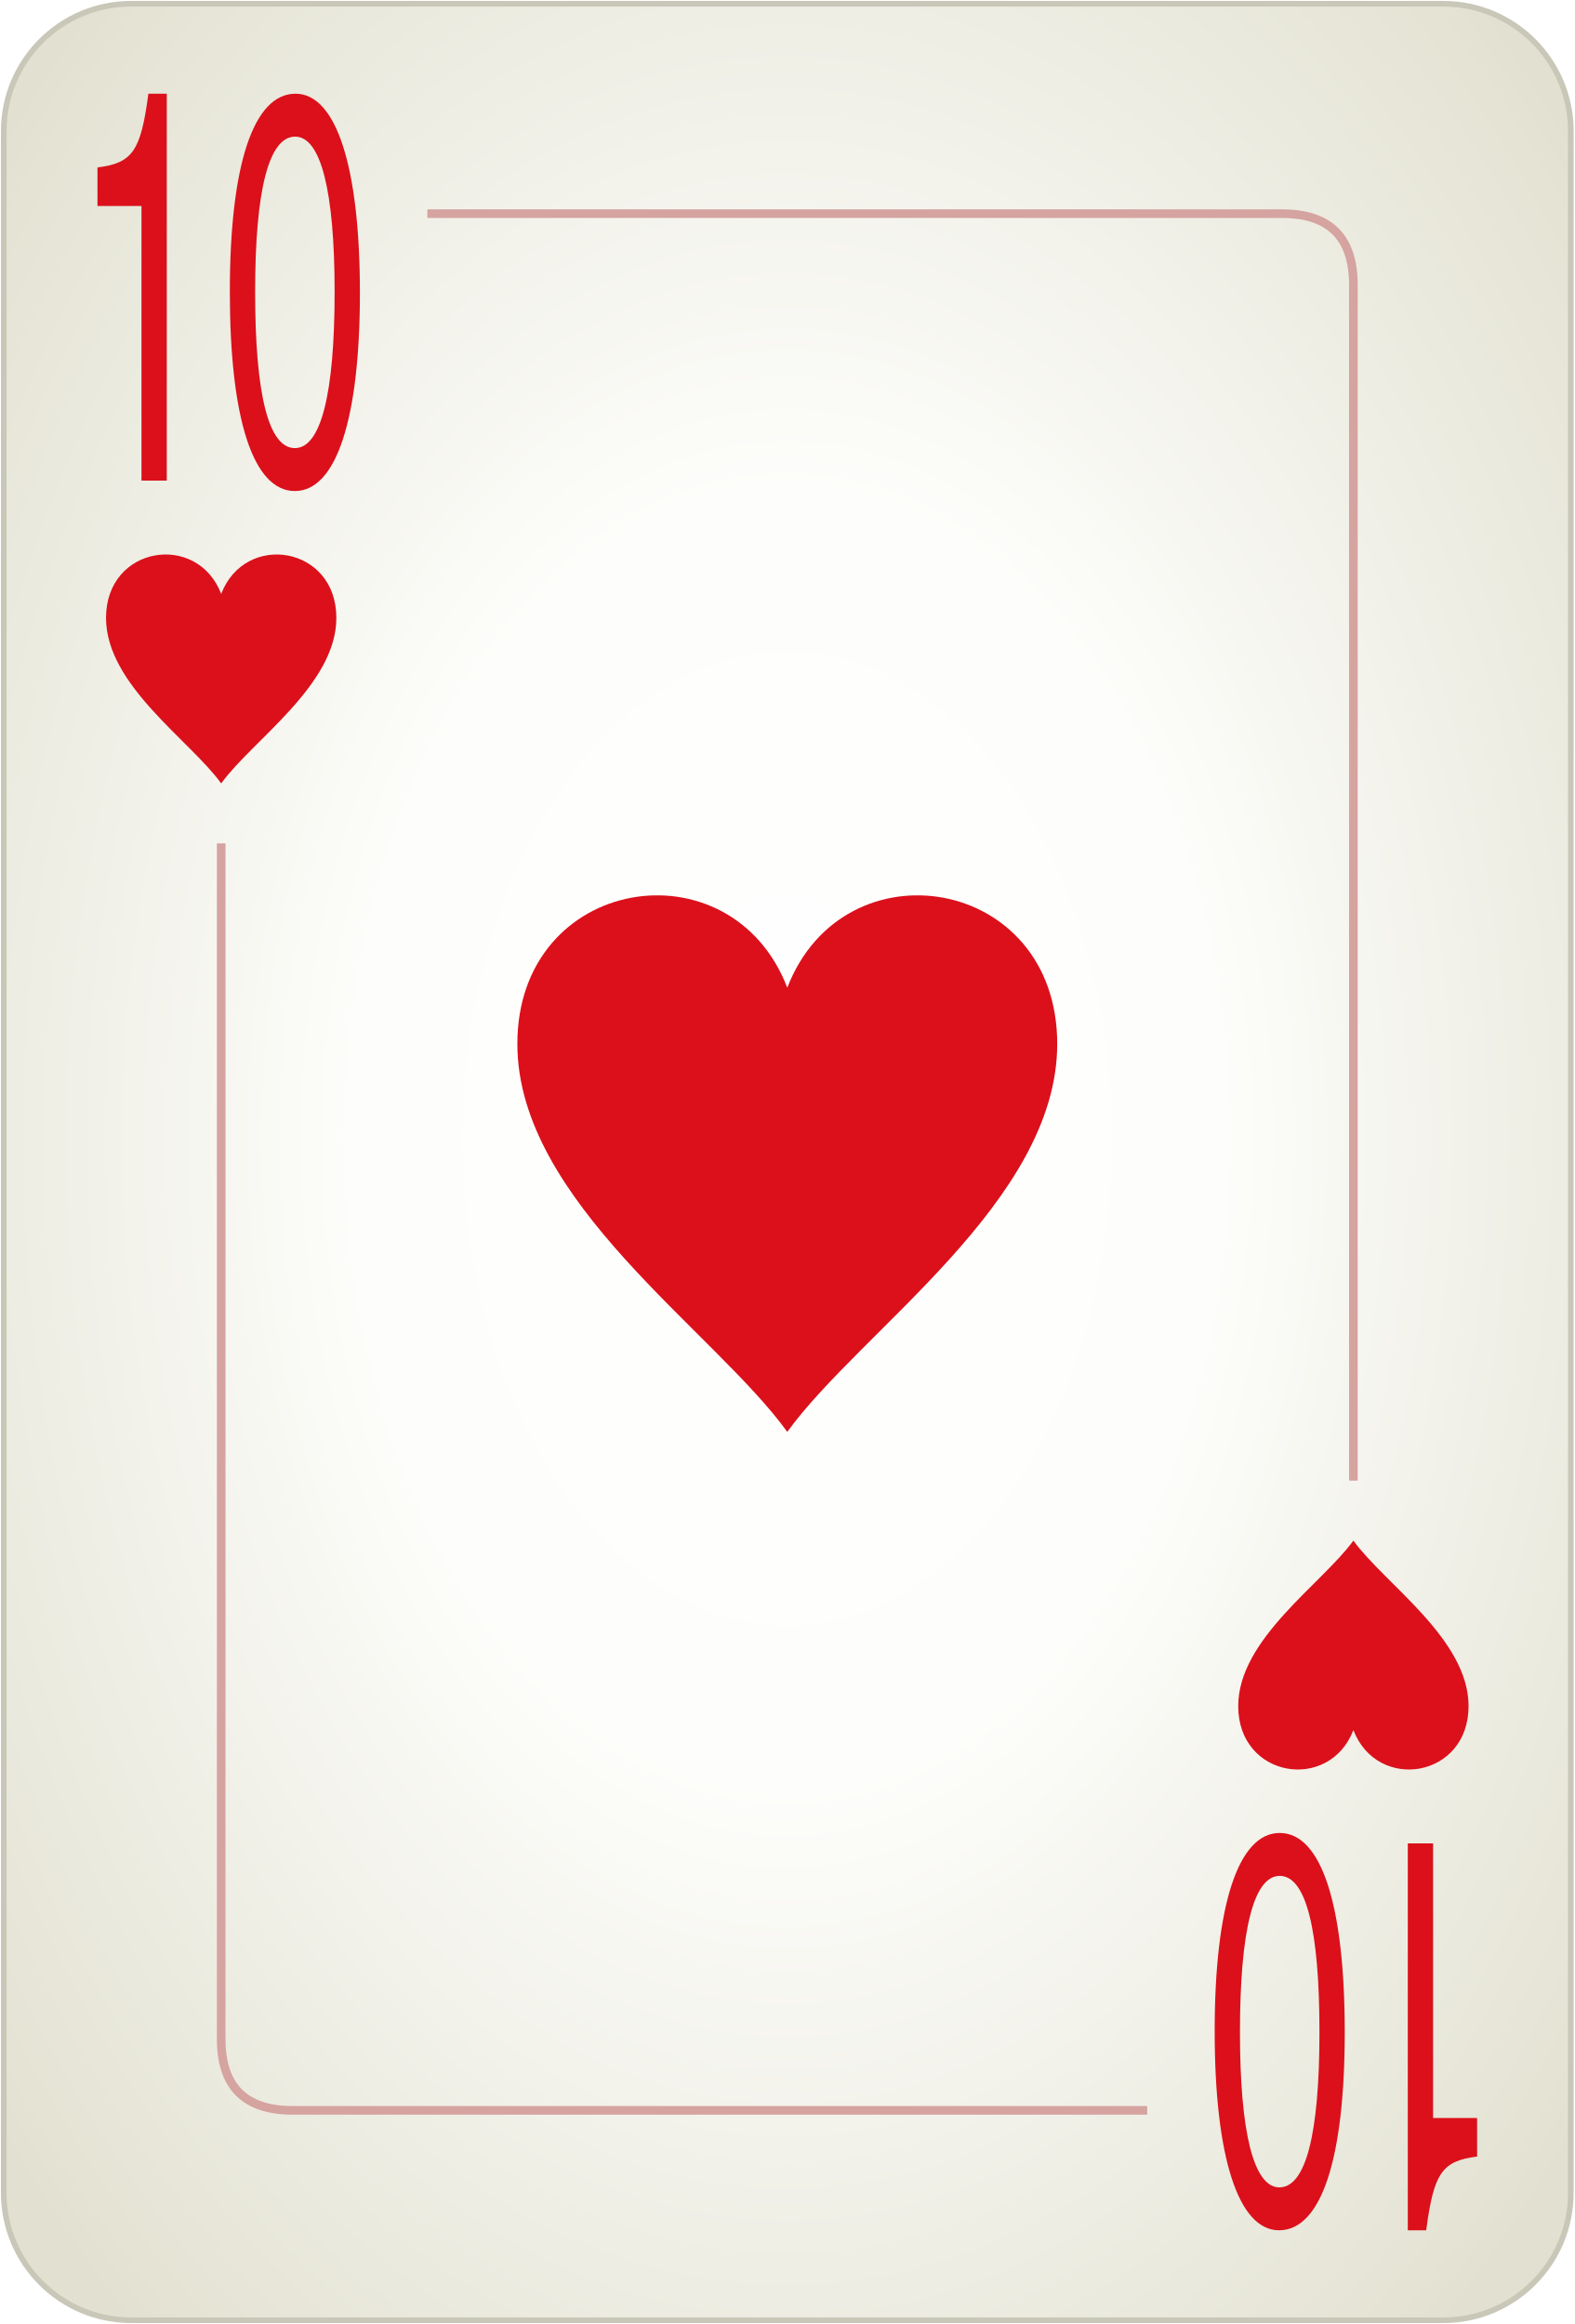
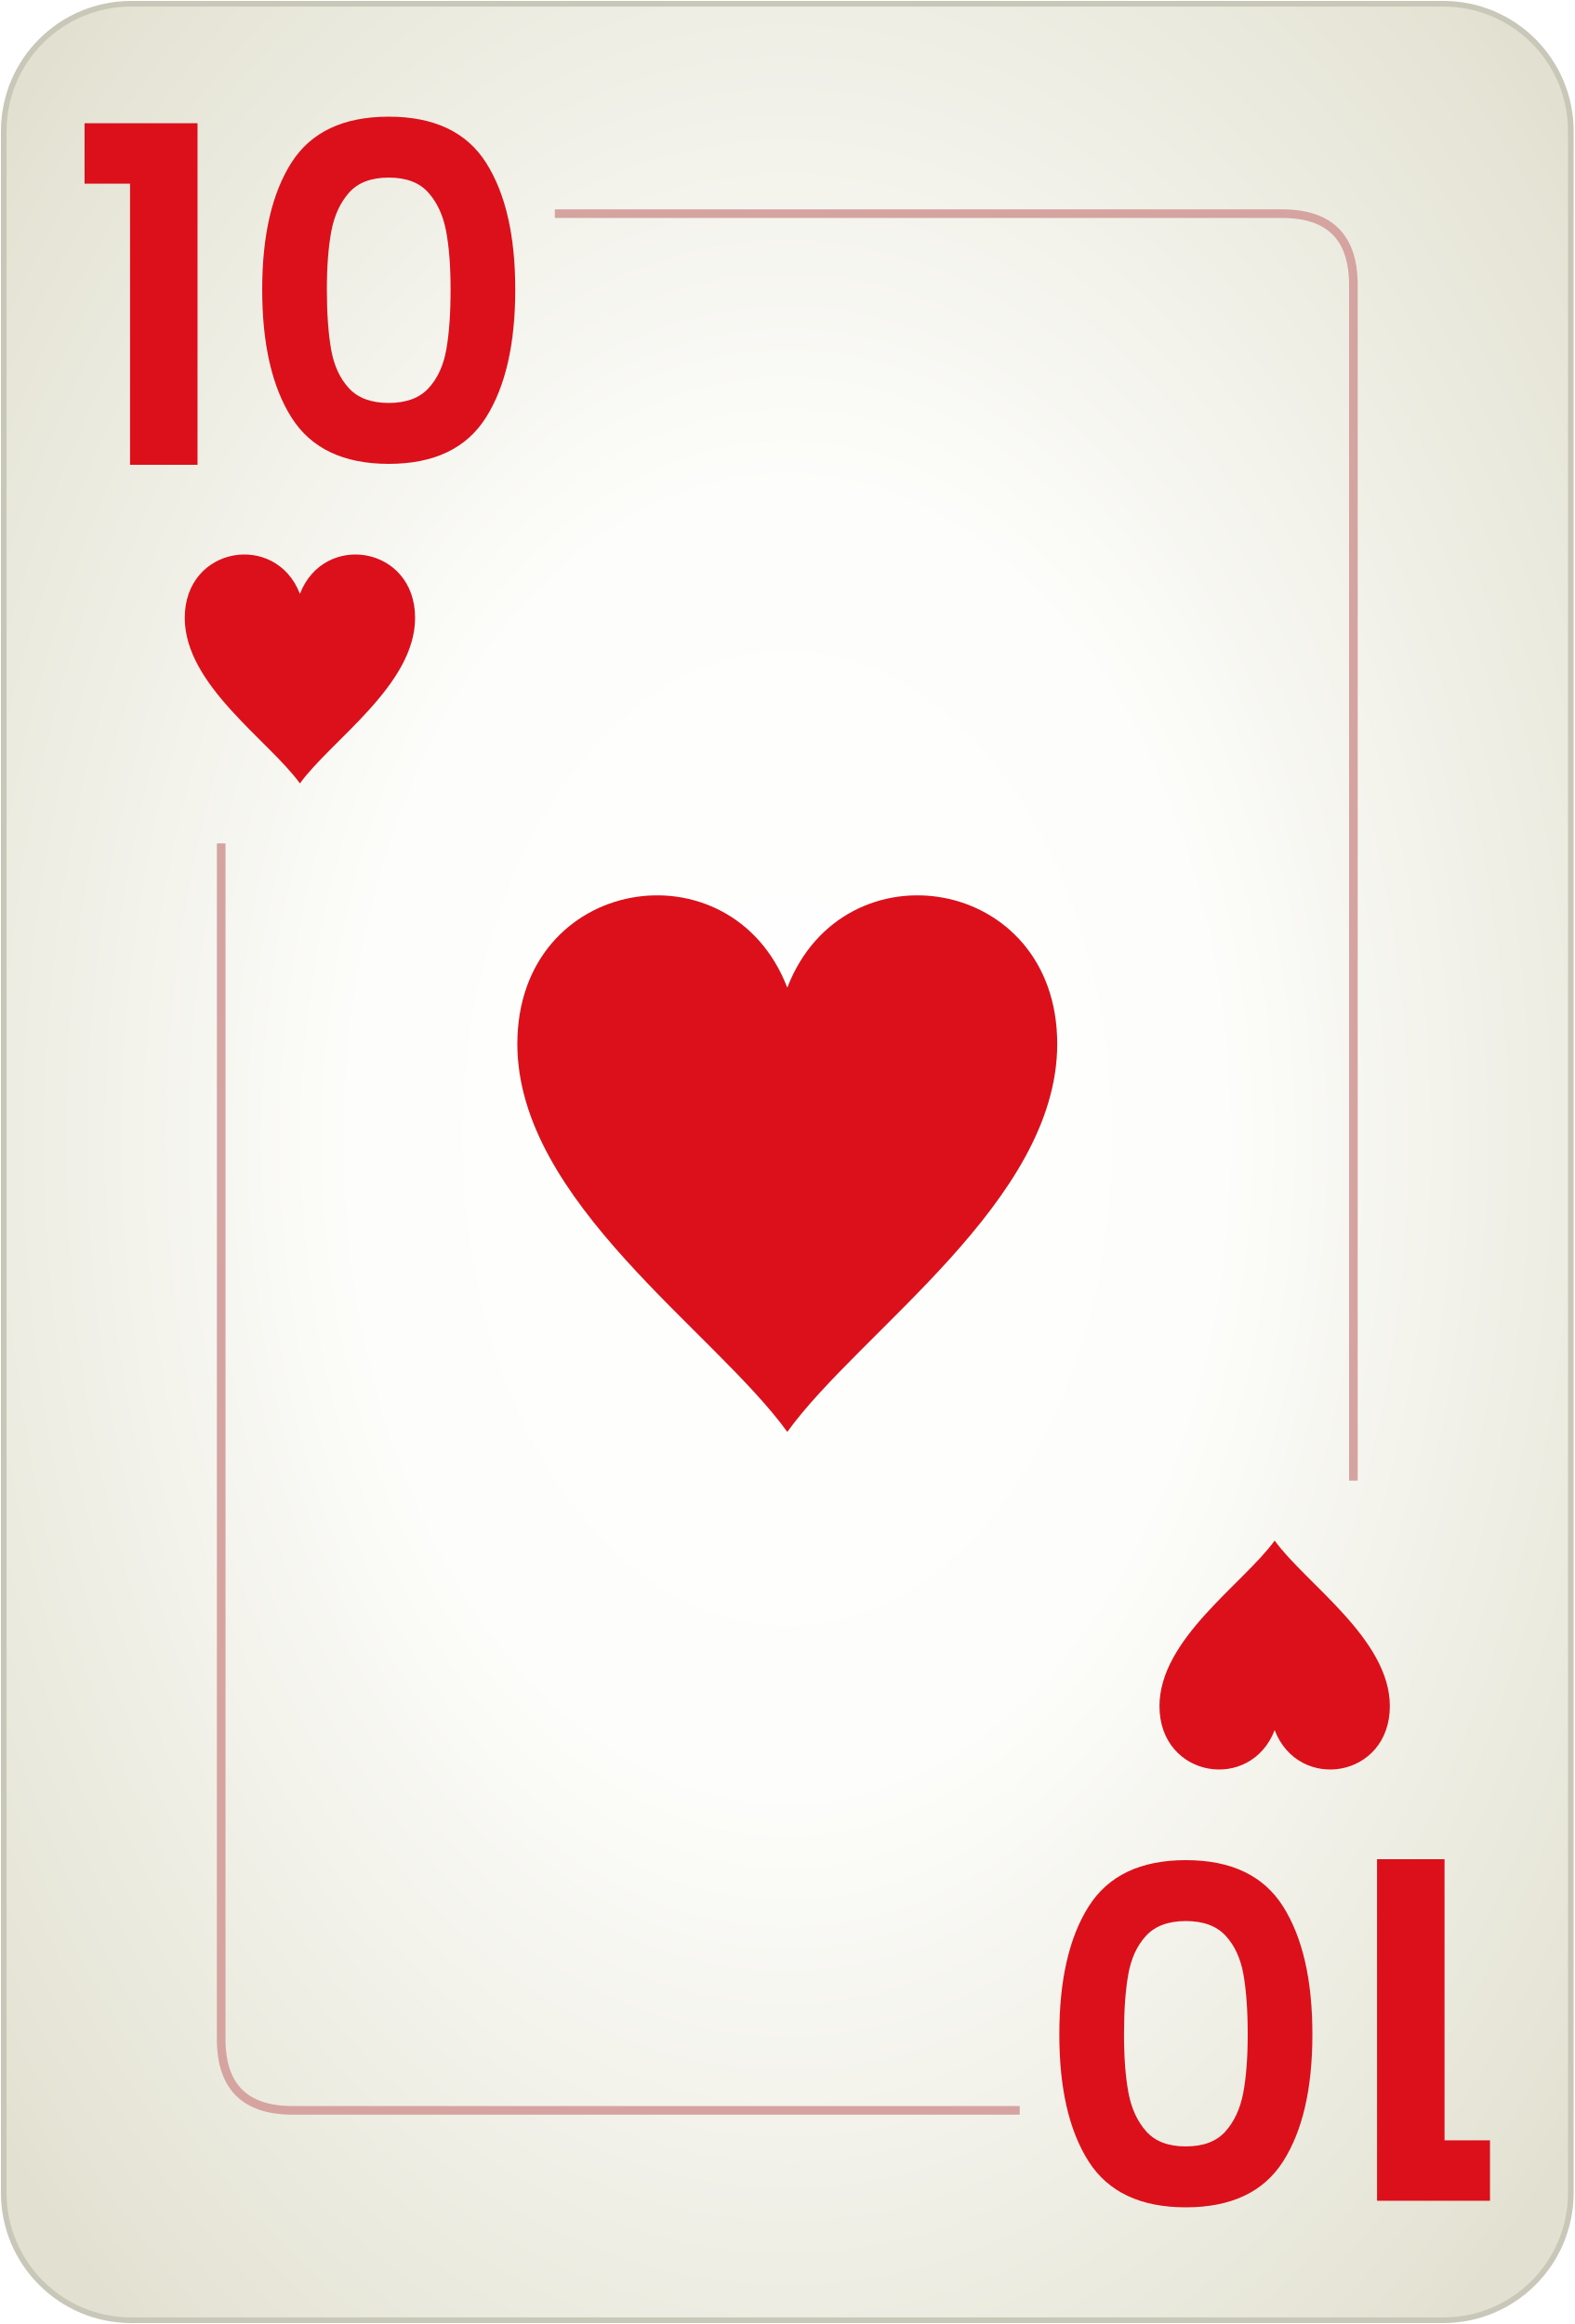
<svg xmlns="http://www.w3.org/2000/svg" width="840" height="1240" viewBox="0 0 420 620">
  <defs>
    <radialGradient id="paper" cx="50%" cy="49%" r="66%">
      <stop offset="0" stop-color="#fff" />
      <stop offset=".42" stop-color="#fdfdfb" />
      <stop offset="1" stop-color="#e2e1d1" />
    </radialGradient>
    <linearGradient id="ink" x1=".3" y1="0" x2=".7" y2="1">
      <stop stop-color="#292725" />
      <stop offset=".6" stop-color="#080808" />
      <stop offset="1" stop-color="#000" />
    </linearGradient>
  </defs>
  <rect x="1" y="1" width="418" height="618" rx="34" fill="url(#paper)" stroke="#c8c7b8" stroke-width="1.5" />
-   <path d="M114 57 H342 Q361 57 361 76 V395 M59 225 V544 Q59 563 78 563 H306" fill="none" stroke="#d5a3a0" stroke-width="2.3" />
+   <path d="M148 57 H342 Q361 57 361 76 V395 M59 225 V544 Q59 563 78 563 H272" fill="none" stroke="#d5a3a0" stroke-width="2.3" />
  <path transform="translate(135 232) scale(1.5)" d="M50 100 C37 82 2 59 2 31 C2 1 40 -5 50 21 C60 -5 98 1 98 31 C98 59 63 82 50 100Z" fill="#db101b" />
  <g fill="#db101b">
-     <g transform="translate(26 131) scale(0.08760951 -0.1468144) translate(-83 19)">
-       <path transform="translate(0 0)" d="M294 703H238C215 599 190 577 83 569V499H217V0H294Z" />
-       <path transform="translate(456 0)" d="M230 703C102 703 30 574 30 343C30 112 101 -19 228 -19C354 -19 426 112 426 341C426 570 354 703 230 703ZM229 625C307 625 349 526 349 343C349 157 307 59 228 59C148 59 107 156 107 343C107 529 149 625 229 625Z" />
+     <g transform="translate(22.5625 124) scale(0.125 -0.125) translate(-36 0)">
+       <path transform="translate(0 0)" d="M36 600V729H277V0H133V600Z" />
+       <path transform="translate(362 0)" d="M323 743Q468 743 530.5 645.0Q593 547 593 374Q593 200 530.5 101.0Q468 2 323 2Q178 2 115.5 101.0Q53 200 53 374Q53 547 115.5 645.0Q178 743 323 743ZM323 613Q267 613 238.5 581.0Q210 549 200.5 498.5Q191 448 191 374Q191 298 200.0 246.5Q209 195 238.0 163.5Q267 132 323 132Q379 132 408.0 163.5Q437 195 446.0 246.5Q455 298 455 374Q455 448 445.5 498.5Q436 549 407.5 581.0Q379 613 323 613Z" />
    </g>
-     <path transform="translate(27 145) scale(0.64)" d="M50 100 C37 82 2 59 2 31 C2 1 40 -5 50 21 C60 -5 98 1 98 31 C98 59 63 82 50 100Z" fill="#db101b" />
+     <path transform="translate(48 145) scale(0.64)" d="M50 100 C37 82 2 59 2 31 C2 1 40 -5 50 21 C60 -5 98 1 98 31 C98 59 63 82 50 100Z" fill="#db101b" />
  </g>
  <g transform="rotate(180 210 310)">
    <g fill="#db101b">
-       <g transform="translate(26 131) scale(0.08760951 -0.1468144) translate(-83 19)">
-         <path transform="translate(0 0)" d="M294 703H238C215 599 190 577 83 569V499H217V0H294Z" />
-         <path transform="translate(456 0)" d="M230 703C102 703 30 574 30 343C30 112 101 -19 228 -19C354 -19 426 112 426 341C426 570 354 703 230 703ZM229 625C307 625 349 526 349 343C349 157 307 59 228 59C148 59 107 156 107 343C107 529 149 625 229 625Z" />
+       <g transform="translate(22.5625 124) scale(0.125 -0.125) translate(-36 0)">
+         <path transform="translate(0 0)" d="M36 600V729H277V0H133V600Z" />
+         <path transform="translate(362 0)" d="M323 743Q468 743 530.5 645.0Q593 547 593 374Q593 200 530.5 101.0Q468 2 323 2Q178 2 115.5 101.0Q53 200 53 374Q53 547 115.5 645.0Q178 743 323 743ZM323 613Q267 613 238.5 581.0Q210 549 200.5 498.5Q191 448 191 374Q191 298 200.0 246.5Q209 195 238.0 163.5Q267 132 323 132Q379 132 408.0 163.5Q437 195 446.0 246.5Q455 298 455 374Q455 448 445.5 498.5Q436 549 407.5 581.0Q379 613 323 613Z" />
      </g>
-       <path transform="translate(27 145) scale(0.64)" d="M50 100 C37 82 2 59 2 31 C2 1 40 -5 50 21 C60 -5 98 1 98 31 C98 59 63 82 50 100Z" fill="#db101b" />
+       <path transform="translate(48 145) scale(0.64)" d="M50 100 C37 82 2 59 2 31 C2 1 40 -5 50 21 C60 -5 98 1 98 31 C98 59 63 82 50 100Z" fill="#db101b" />
    </g>
  </g>
</svg>
